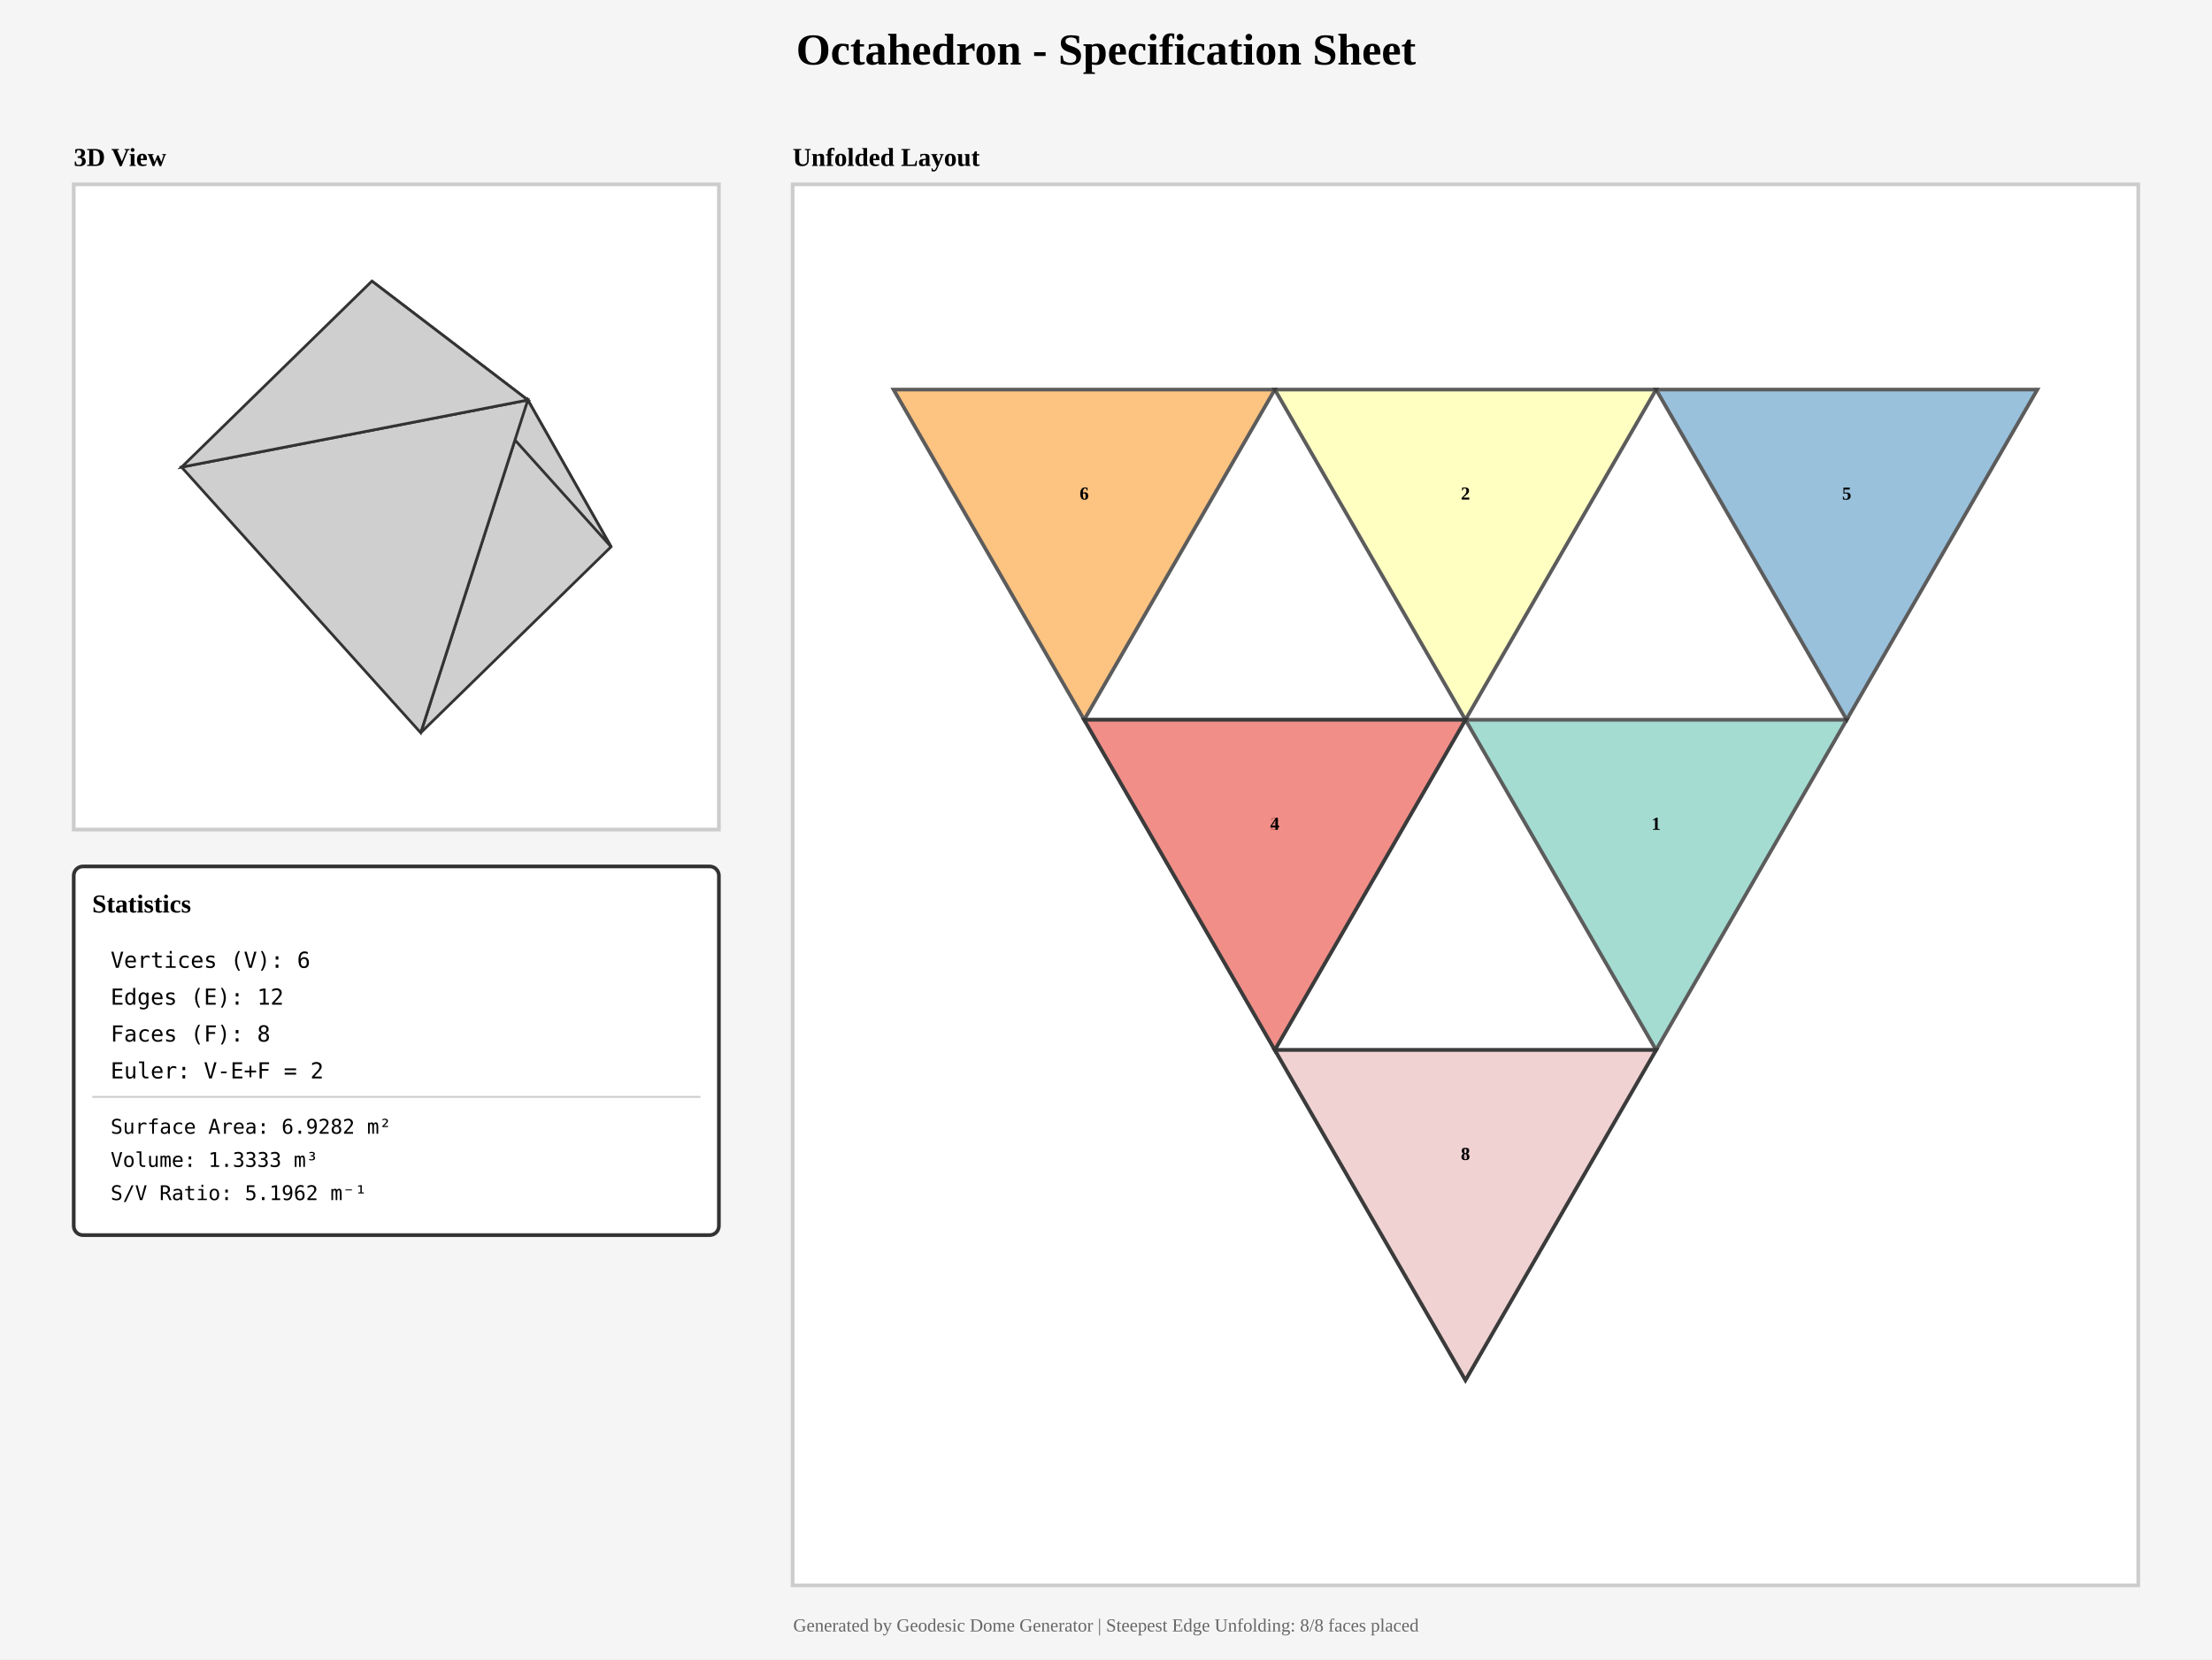
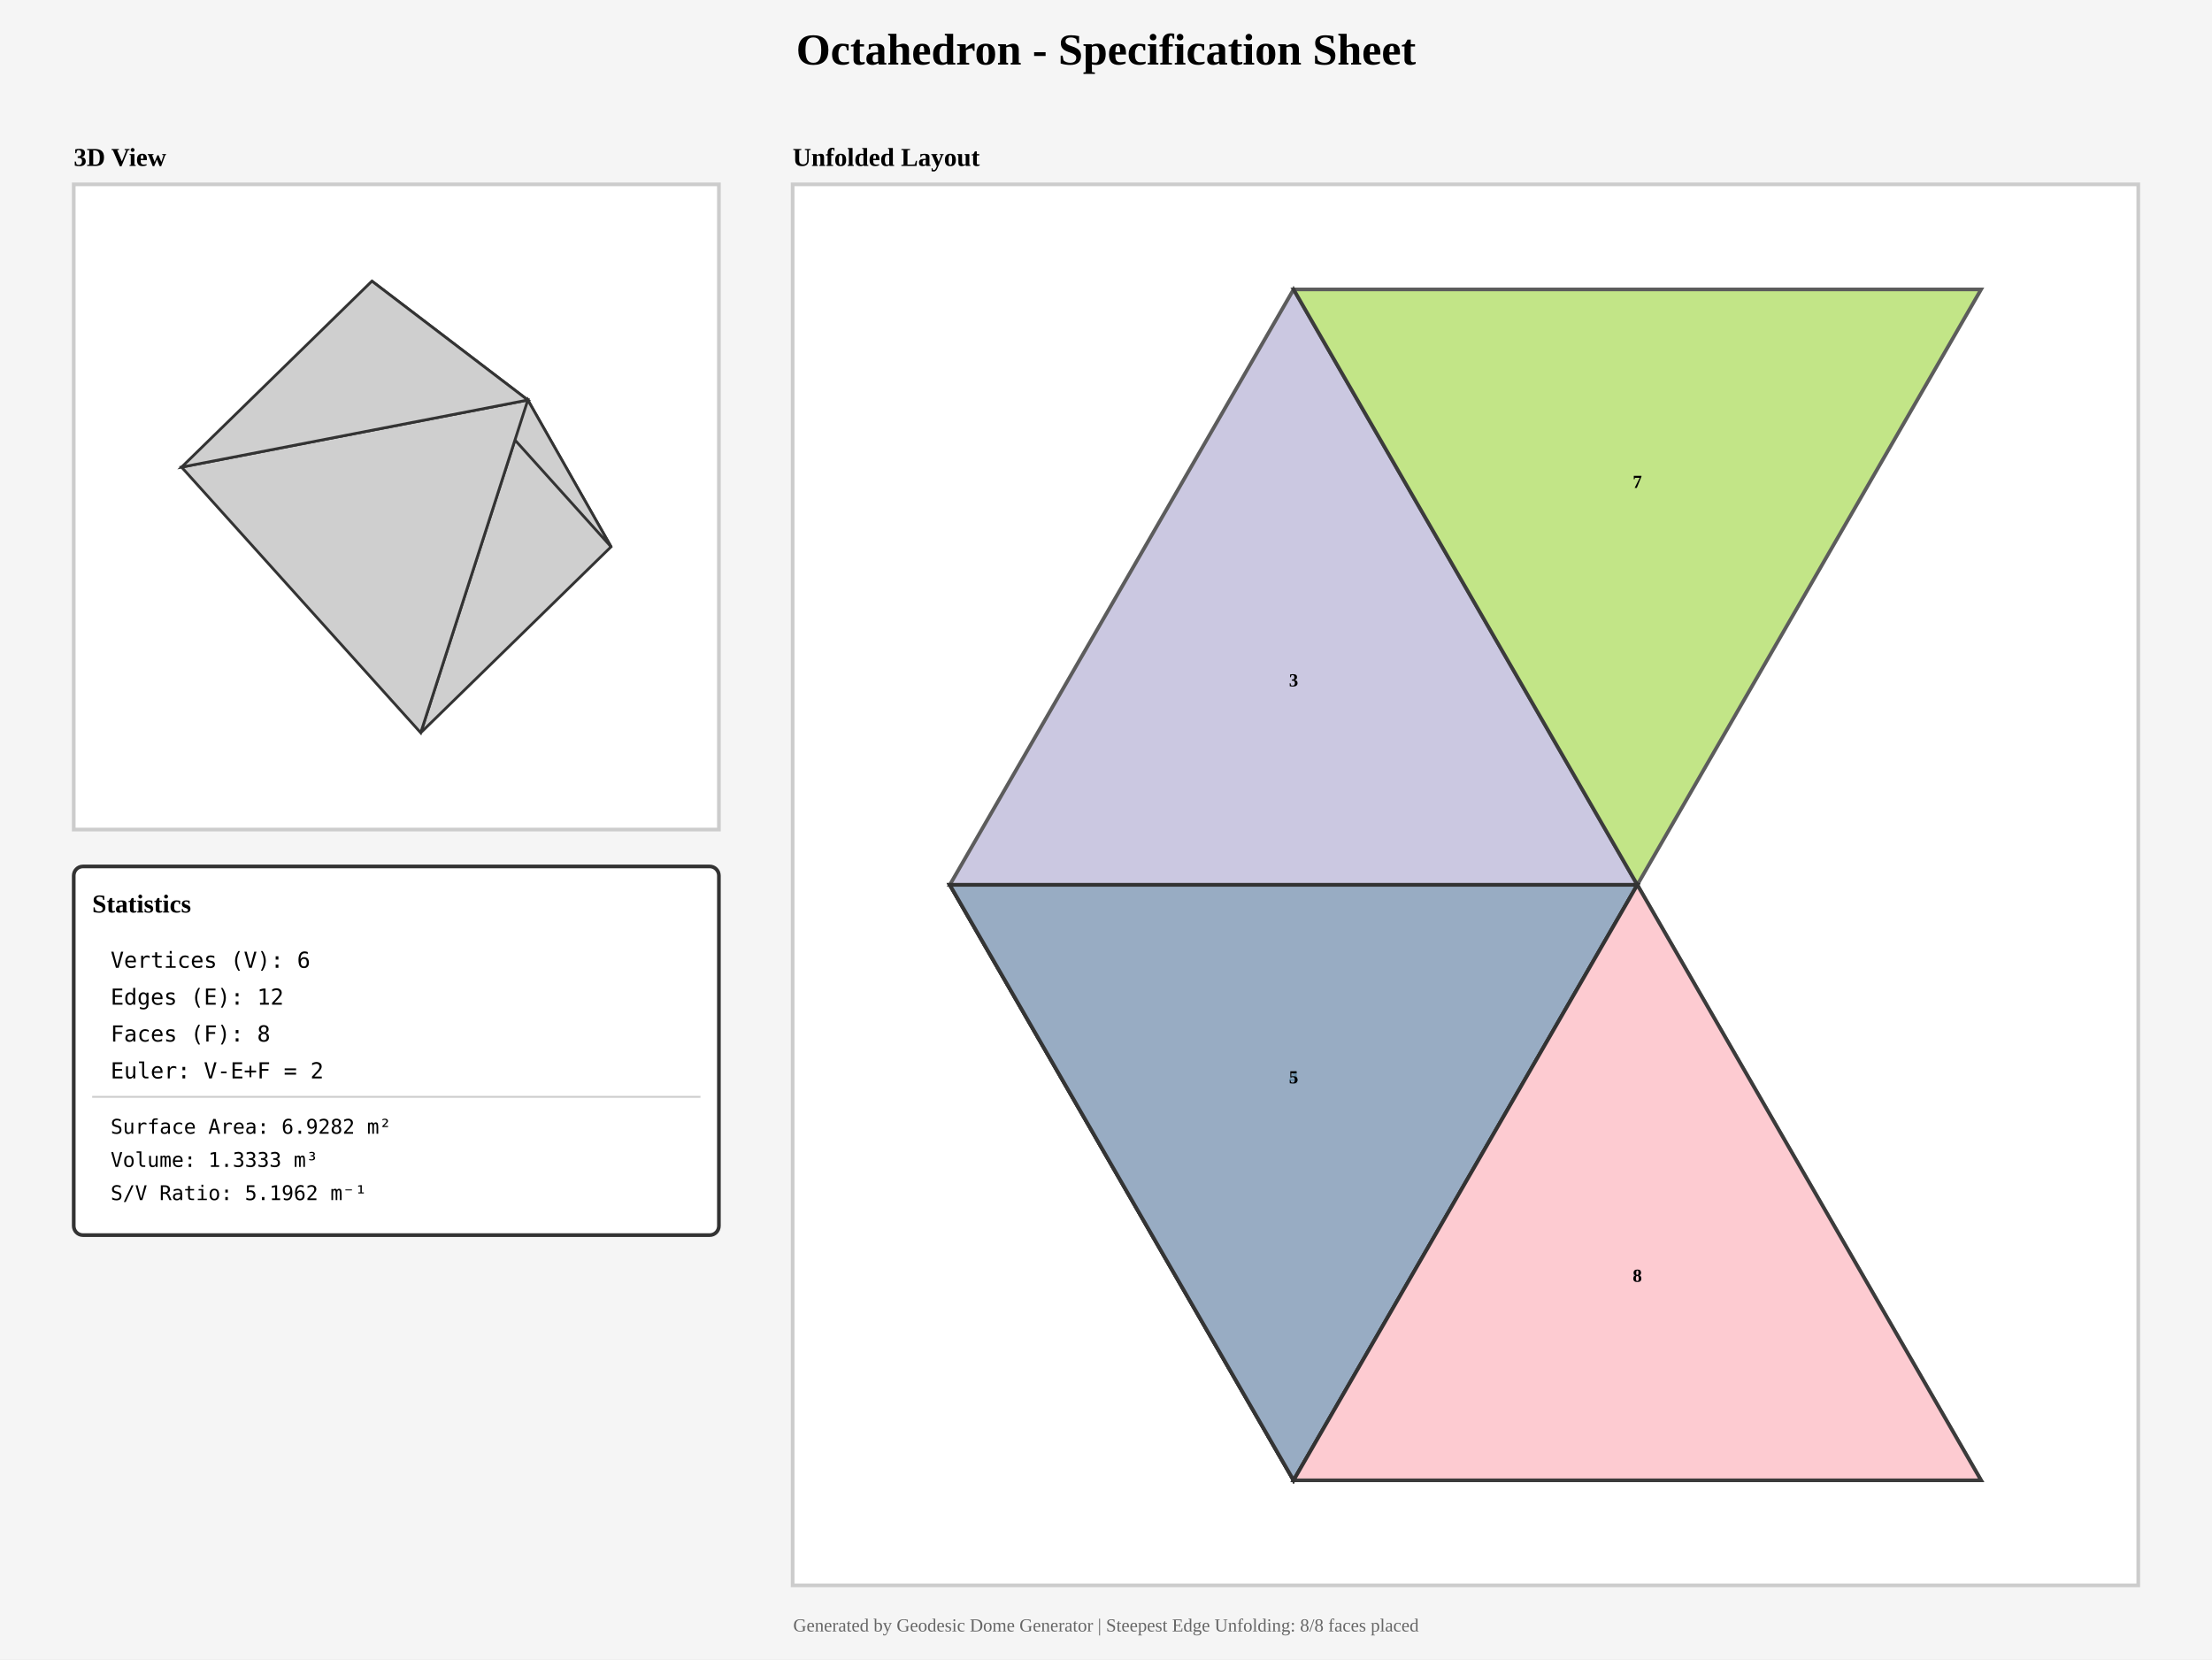
<svg xmlns="http://www.w3.org/2000/svg" width="1200" height="900">
  <rect width="1200" height="900" fill="#f5f5f5" />
  <text x="600.0" y="35" text-anchor="middle" font-size="24" font-weight="bold">Octahedron - Specification Sheet</text>
  <text x="40" y="90" font-size="14" font-weight="bold">3D View</text>
  <text x="430" y="90" font-size="14" font-weight="bold">Unfolded Layout</text>
  <rect x="40" y="100" width="350" height="350" fill="white" stroke="#ccc" stroke-width="2" />
  <polygon points="331.50,296.60 228.24,397.50 286.35,217.00" fill="rgb(207,207,207)" stroke="#333" stroke-width="1.5" />
  <polygon points="331.50,296.60 286.35,217.00 201.76,152.50" fill="rgb(207,207,207)" stroke="#333" stroke-width="1.5" />
  <polygon points="98.50,253.40 286.35,217.00 228.24,397.50" fill="rgb(207,207,207)" stroke="#333" stroke-width="1.5" />
  <polygon points="98.50,253.40 201.76,152.50 286.35,217.00" fill="rgb(207,207,207)" stroke="#333" stroke-width="1.5" />
  <rect x="40" y="470" width="350" height="200" fill="white" stroke="#333" stroke-width="2" rx="5" />
  <text x="50" y="495" font-size="14" font-weight="bold">Statistics</text>
  <text x="60" y="525" font-size="12" font-family="monospace">
    <tspan x="60" dy="0">Vertices (V): 6</tspan>
    <tspan x="60" dy="20">Edges (E): 12</tspan>
    <tspan x="60" dy="20">Faces (F): 8</tspan>
    <tspan x="60" dy="20">Euler: V-E+F = 2</tspan>
  </text>
  <line x1="50" y1="595" x2="380" y2="595" stroke="#ccc" stroke-width="1" />
  <text x="60" y="615" font-size="11" font-family="monospace">
    <tspan x="60" dy="0">Surface Area: 6.9282 m²</tspan>
    <tspan x="60" dy="18">Volume: 1.3333 m³</tspan>
    <tspan x="60" dy="18">S/V Ratio: 5.1962 m⁻¹</tspan>
  </text>
  <rect x="430" y="100" width="730" height="760" fill="white" stroke="#ccc" stroke-width="2" />
-   <polygon points="795.00,390.44 1001.83,390.44 898.42,569.56" fill="#8dd3c7" stroke="#333" stroke-width="2" opacity="0.8" />
-   <text x="898.42" y="450.15" text-anchor="middle" font-size="10" font-weight="bold">1</text>
-   <polygon points="795.00,390.44 691.58,211.32 898.42,211.32" fill="#ffffb3" stroke="#333" stroke-width="2" opacity="0.8" />
-   <text x="795.00" y="271.02" text-anchor="middle" font-size="10" font-weight="bold">2</text>
-   <polygon points="795.00,390.44 691.58,569.56 588.17,390.44" fill="#bebada" stroke="#333" stroke-width="2" opacity="0.8" />
-   <text x="691.58" y="450.15" text-anchor="middle" font-size="10" font-weight="bold">3</text>
-   <polygon points="795.00,390.44 691.58,569.56 588.17,390.44" fill="#fb8072" stroke="#333" stroke-width="2" opacity="0.8" />
-   <text x="691.58" y="450.15" text-anchor="middle" font-size="10" font-weight="bold">4</text>
-   <polygon points="898.42,211.32 1105.25,211.32 1001.83,390.44" fill="#80b1d3" stroke="#333" stroke-width="2" opacity="0.8" />
-   <text x="1001.83" y="271.02" text-anchor="middle" font-size="10" font-weight="bold">5</text>
-   <polygon points="588.17,390.44 484.75,211.32 691.58,211.32" fill="#fdb462" stroke="#333" stroke-width="2" opacity="0.8" />
-   <text x="588.17" y="271.02" text-anchor="middle" font-size="10" font-weight="bold">6</text>
-   <polygon points="898.42,569.56 795.00,748.68 691.58,569.56" fill="#b3de69" stroke="#333" stroke-width="2" opacity="0.8" />
-   <text x="795.00" y="629.27" text-anchor="middle" font-size="10" font-weight="bold">7</text>
-   <polygon points="898.42,569.56 795.00,748.68 691.58,569.56" fill="#fccde5" stroke="#333" stroke-width="2" opacity="0.8" />
-   <text x="795.00" y="629.27" text-anchor="middle" font-size="10" font-weight="bold">8</text>
+   <polygon points="515.27,480.00 888.24,480.00 701.76,803.00" fill="#8dd3c7" stroke="#333" stroke-width="2" opacity="0.8" />
+   <text x="701.76" y="587.67" text-anchor="middle" font-size="10" font-weight="bold">1</text>
+   <polygon points="515.27,480.00 701.76,803.00 888.24,480.00" fill="#ffffb3" stroke="#333" stroke-width="2" opacity="0.8" />
+   <text x="701.76" y="587.67" text-anchor="middle" font-size="10" font-weight="bold">2</text>
+   <polygon points="515.27,480.00 888.24,480.00 701.76,157.00" fill="#bebada" stroke="#333" stroke-width="2" opacity="0.8" />
+   <text x="701.76" y="372.33" text-anchor="middle" font-size="10" font-weight="bold">3</text>
+   <polygon points="515.27,480.00 701.76,803.00 888.24,480.00" fill="#fb8072" stroke="#333" stroke-width="2" opacity="0.8" />
+   <text x="701.76" y="587.67" text-anchor="middle" font-size="10" font-weight="bold">4</text>
+   <polygon points="515.27,480.00 701.76,803.00 888.24,480.00" fill="#80b1d3" stroke="#333" stroke-width="2" opacity="0.8" />
+   <text x="701.76" y="587.67" text-anchor="middle" font-size="10" font-weight="bold">5</text>
+   <polygon points="1074.73,803.00 888.24,480.00 701.76,803.00" fill="#fdb462" stroke="#333" stroke-width="2" opacity="0.8" />
+   <text x="888.24" y="695.33" text-anchor="middle" font-size="10" font-weight="bold">6</text>
+   <polygon points="1074.73,157.00 701.76,157.00 888.24,480.00" fill="#b3de69" stroke="#333" stroke-width="2" opacity="0.8" />
+   <text x="888.24" y="264.67" text-anchor="middle" font-size="10" font-weight="bold">7</text>
+   <polygon points="1074.73,803.00 888.24,480.00 701.76,803.00" fill="#fccde5" stroke="#333" stroke-width="2" opacity="0.8" />
+   <text x="888.24" y="695.33" text-anchor="middle" font-size="10" font-weight="bold">8</text>
  <text x="600.0" y="885" text-anchor="middle" font-size="10" fill="#666">
Generated by Geodesic Dome Generator | Steepest Edge Unfolding: 8/8 faces placed
</text>
</svg>
